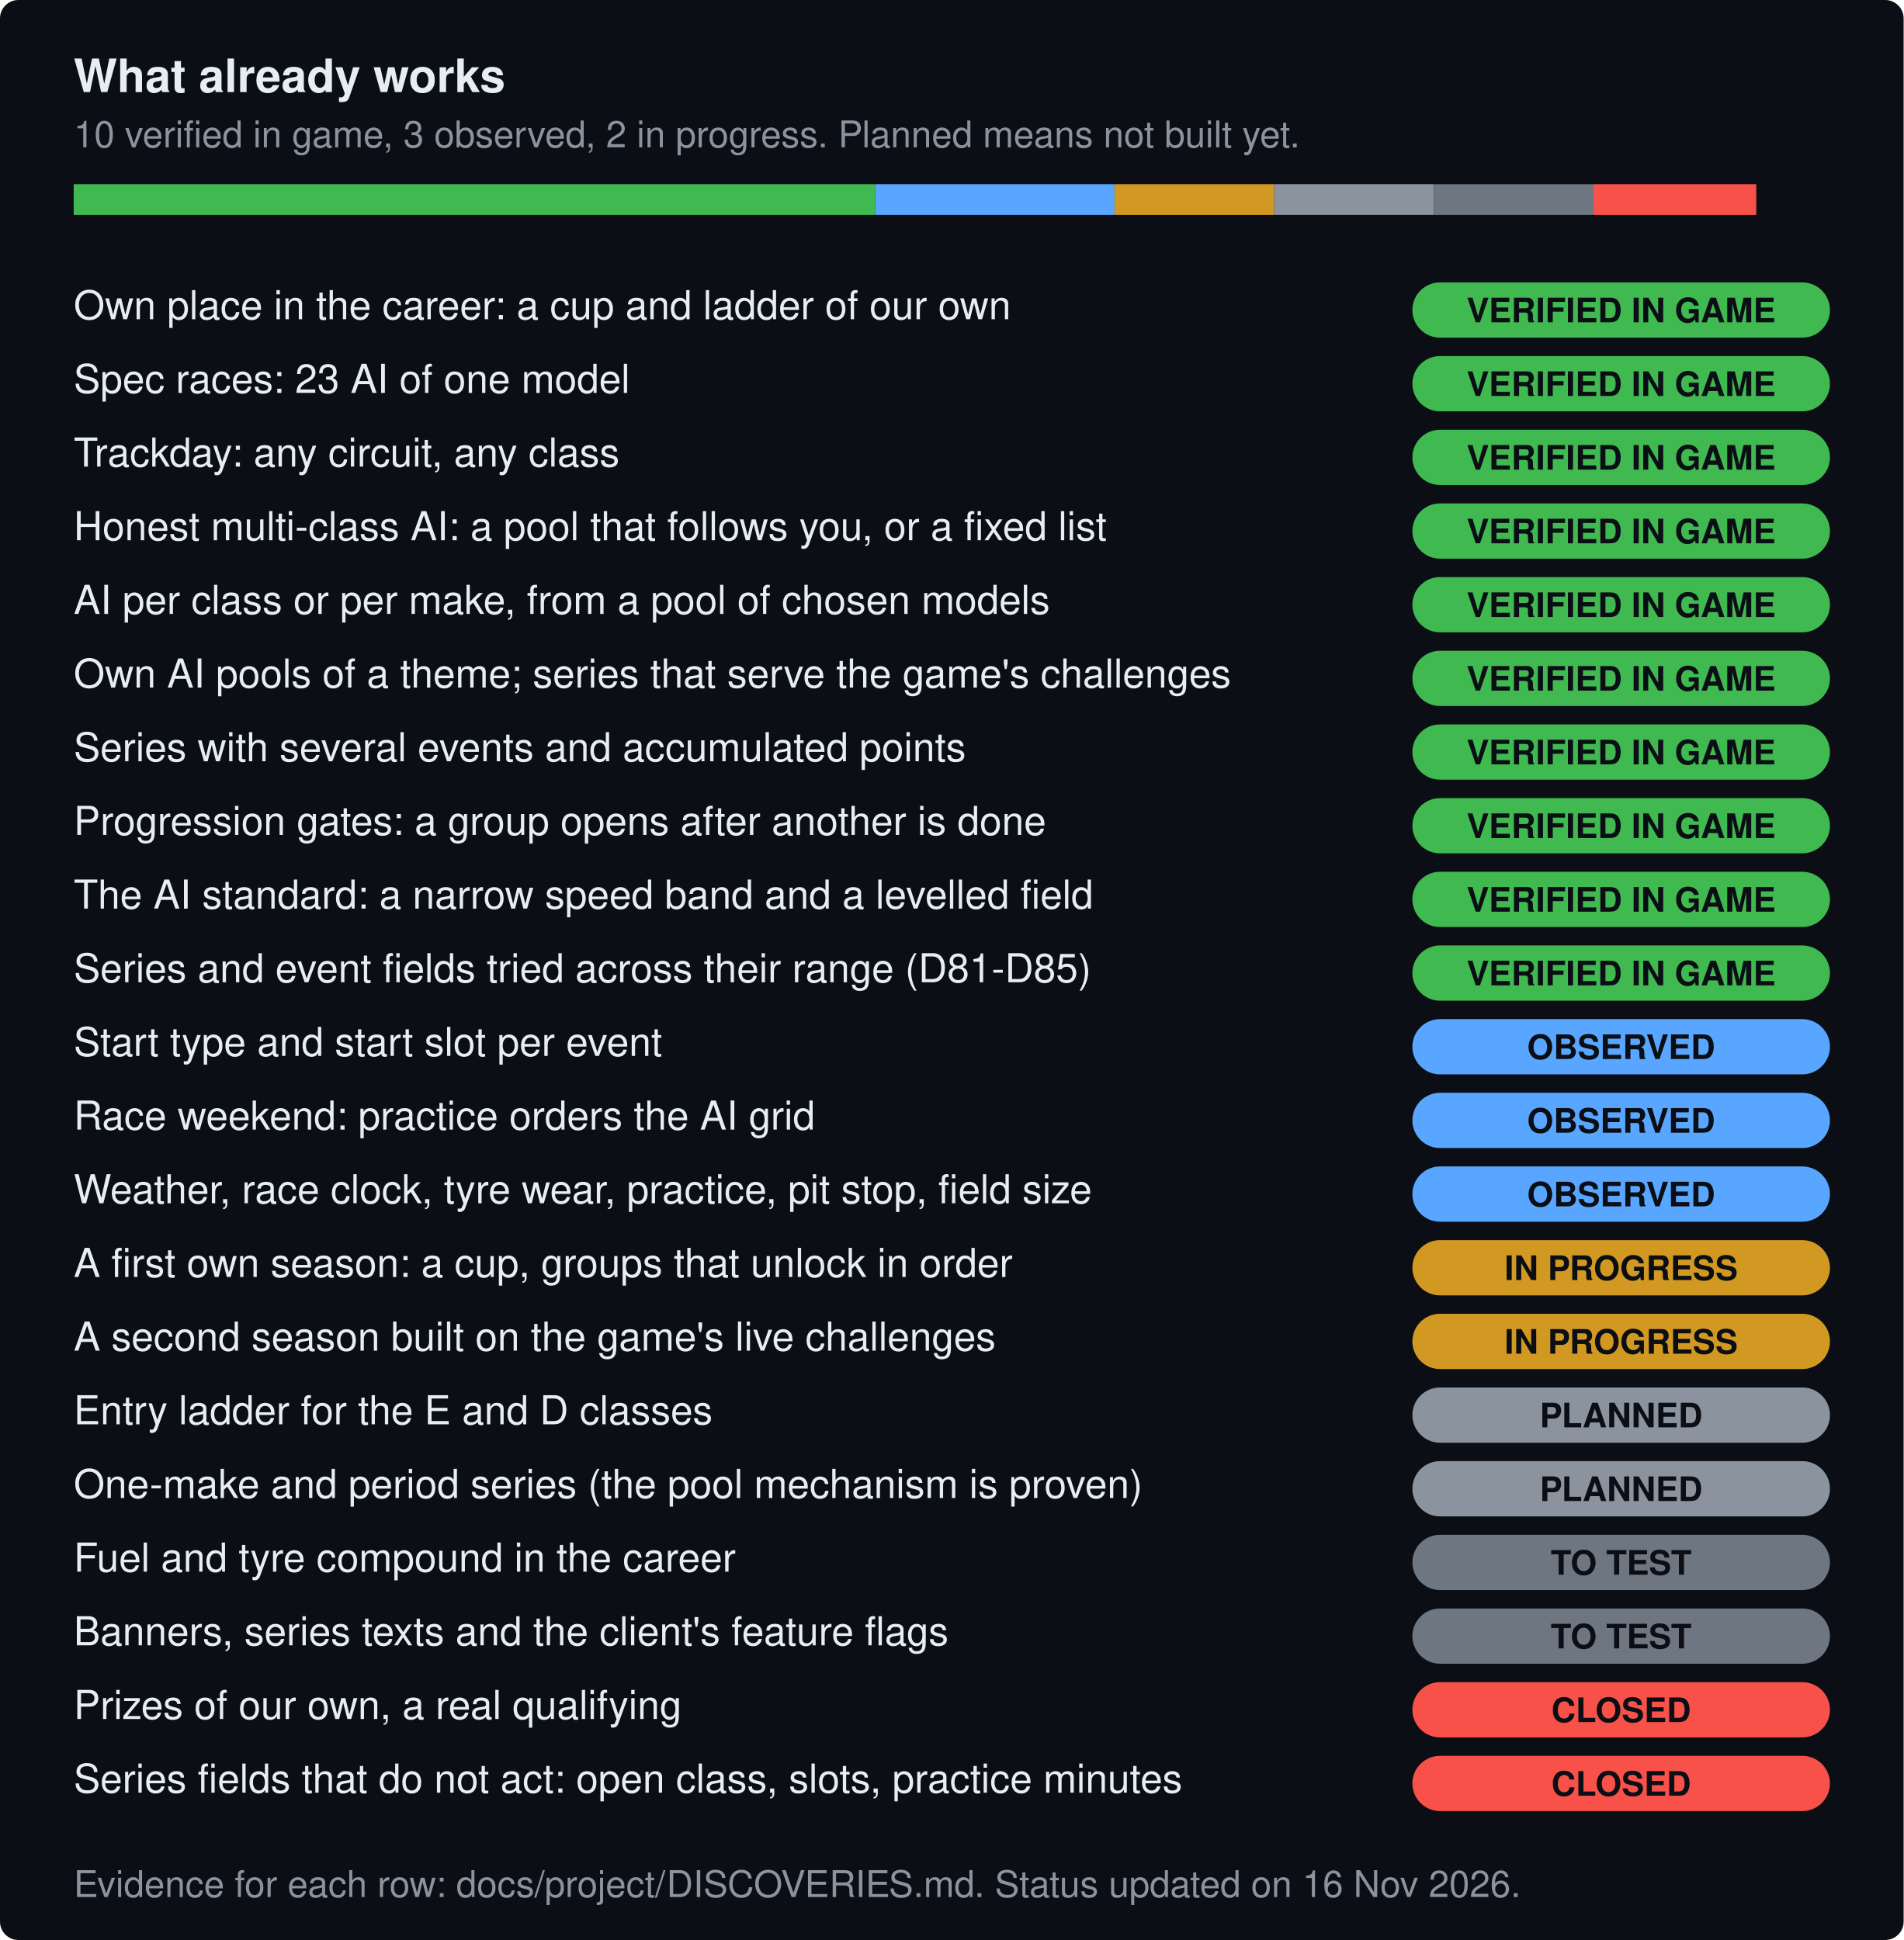
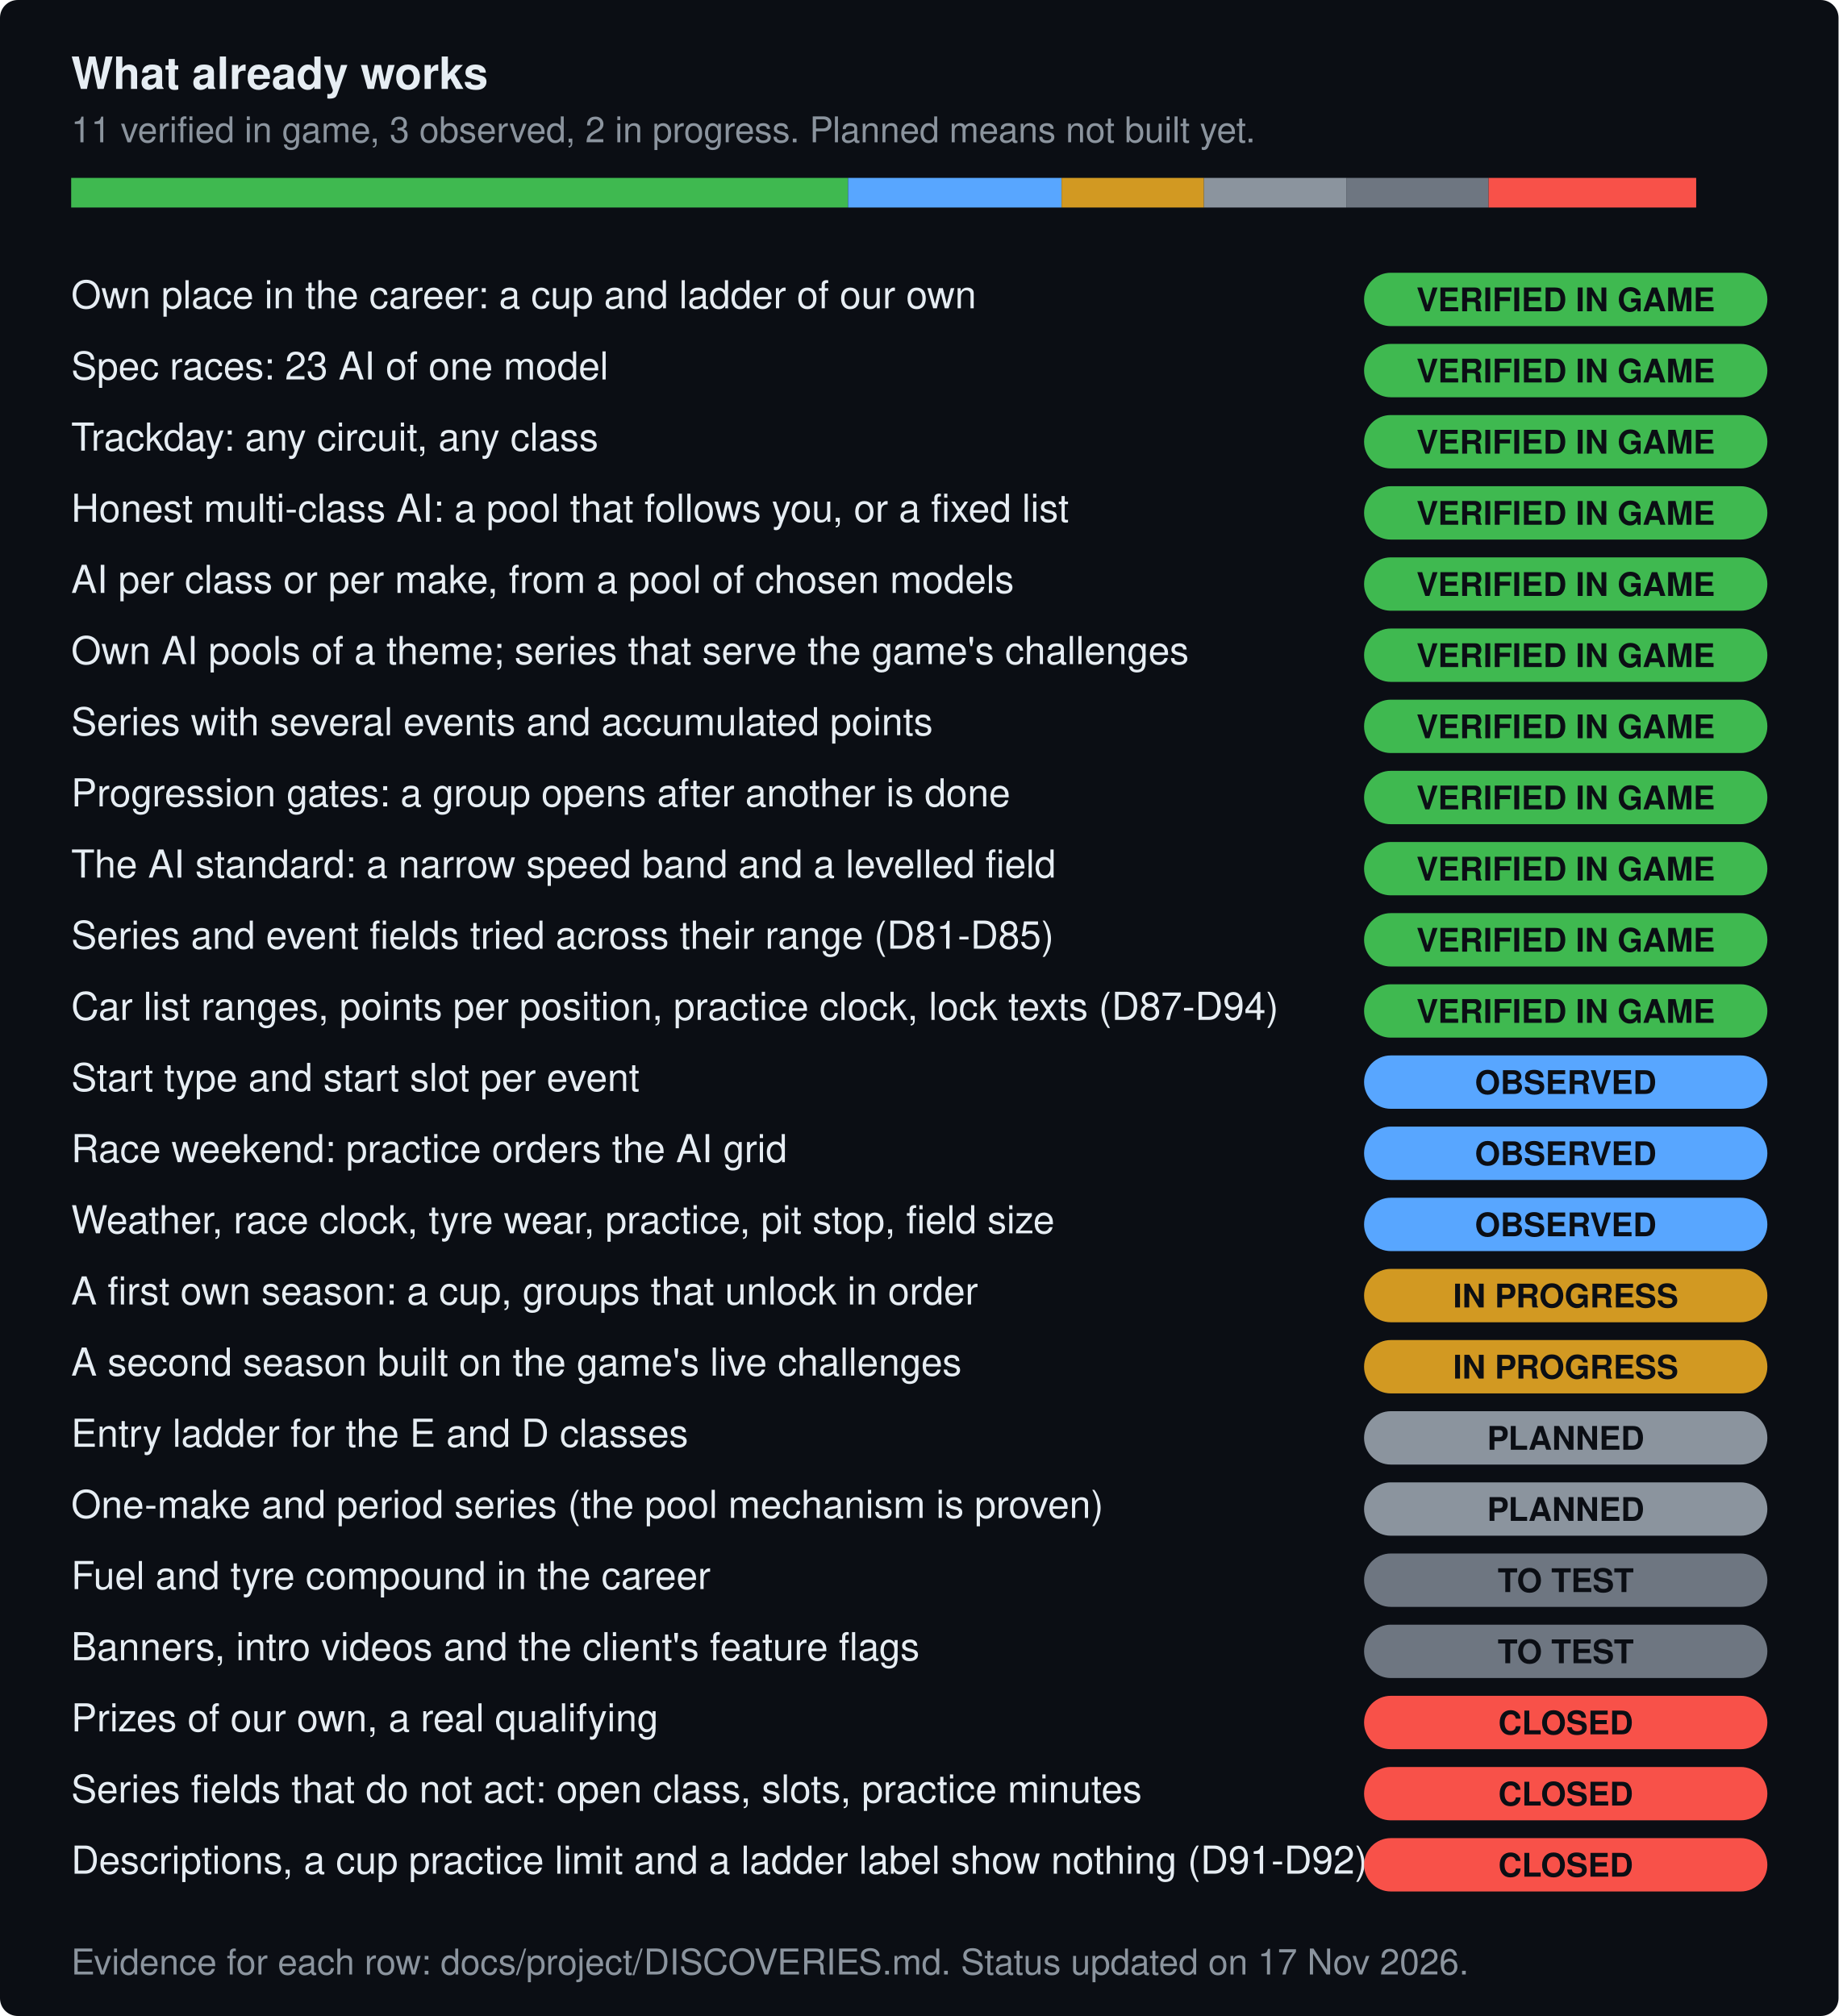
- <svg xmlns="http://www.w3.org/2000/svg" viewBox="0 0 620 632" width="100%" role="img" aria-labelledby="t d">
+ <svg xmlns="http://www.w3.org/2000/svg" viewBox="0 0 620 680" width="100%" role="img" aria-labelledby="t d">
  <style>
    .bg{fill:#0B0E14}
    .h{font:700 15px "Segoe UI",Helvetica,Arial,sans-serif;fill:#E6EDF3}
    .s{font:12px "Segoe UI",Helvetica,Arial,sans-serif;fill:#8B949E}
    .r{font:13px "Segoe UI",Helvetica,Arial,sans-serif;fill:#E6EDF3}
    .p{font:700 11px "Segoe UI",Helvetica,Arial,sans-serif;fill:#0B0E14}
    .l{stroke:#21262D;stroke-width:1}
  </style>
-   <rect class="bg" width="620" height="632" rx="6" />
+   <rect class="bg" width="620" height="680" rx="6" />
  <text class="h" x="24" y="30">What already works</text>
-   <text class="s" x="24" y="48">10 verified in game, 3 observed, 2 in progress. Planned means not built yet.</text>
+   <text class="s" x="24" y="48">11 verified in game, 3 observed, 2 in progress. Planned means not built yet.</text>
  <g transform="translate(24,60)">
-     <rect x="0" y="0" width="261" height="10" fill="#3FB950" />
-     <rect x="261" y="0" width="78" height="10" fill="#58A6FF" />
-     <rect x="339" y="0" width="52" height="10" fill="#D29922" />
-     <rect x="391" y="0" width="52" height="10" fill="#8B949E" />
-     <rect x="443" y="0" width="52" height="10" fill="#6E7681" />
-     <rect x="495" y="0" width="53" height="10" fill="#F85149" />
+     <rect x="0" y="0" width="262" height="10" fill="#3FB950" />
+     <rect x="262" y="0" width="72" height="10" fill="#58A6FF" />
+     <rect x="334" y="0" width="48" height="10" fill="#D29922" />
+     <rect x="382" y="0" width="48" height="10" fill="#8B949E" />
+     <rect x="430" y="0" width="48" height="10" fill="#6E7681" />
+     <rect x="478" y="0" width="70" height="10" fill="#F85149" />
  </g>
  <g transform="translate(24,92)">
    <text class="r" x="0" y="12">Own place in the career: a cup and ladder of our own</text>
    <rect x="436" y="0" width="136" height="18" rx="9" fill="#3FB950" />
    <text class="p" x="504" y="13" text-anchor="middle">VERIFIED IN GAME</text>
    <g transform="translate(0,24)">
      <text class="r" x="0" y="12">Spec races: 23 AI of one model</text>
      <rect x="436" y="0" width="136" height="18" rx="9" fill="#3FB950" />
      <text class="p" x="504" y="13" text-anchor="middle">VERIFIED IN GAME</text>
    </g>
    <g transform="translate(0,48)">
      <text class="r" x="0" y="12">Trackday: any circuit, any class</text>
      <rect x="436" y="0" width="136" height="18" rx="9" fill="#3FB950" />
      <text class="p" x="504" y="13" text-anchor="middle">VERIFIED IN GAME</text>
    </g>
    <g transform="translate(0,72)">
      <text class="r" x="0" y="12">Honest multi-class AI: a pool that follows you, or a fixed list</text>
      <rect x="436" y="0" width="136" height="18" rx="9" fill="#3FB950" />
      <text class="p" x="504" y="13" text-anchor="middle">VERIFIED IN GAME</text>
    </g>
    <g transform="translate(0,96)">
      <text class="r" x="0" y="12">AI per class or per make, from a pool of chosen models</text>
      <rect x="436" y="0" width="136" height="18" rx="9" fill="#3FB950" />
      <text class="p" x="504" y="13" text-anchor="middle">VERIFIED IN GAME</text>
    </g>
    <g transform="translate(0,120)">
      <text class="r" x="0" y="12">Own AI pools of a theme; series that serve the game's challenges</text>
      <rect x="436" y="0" width="136" height="18" rx="9" fill="#3FB950" />
      <text class="p" x="504" y="13" text-anchor="middle">VERIFIED IN GAME</text>
    </g>
    <g transform="translate(0,144)">
      <text class="r" x="0" y="12">Series with several events and accumulated points</text>
      <rect x="436" y="0" width="136" height="18" rx="9" fill="#3FB950" />
      <text class="p" x="504" y="13" text-anchor="middle">VERIFIED IN GAME</text>
    </g>
    <g transform="translate(0,168)">
      <text class="r" x="0" y="12">Progression gates: a group opens after another is done</text>
      <rect x="436" y="0" width="136" height="18" rx="9" fill="#3FB950" />
      <text class="p" x="504" y="13" text-anchor="middle">VERIFIED IN GAME</text>
    </g>
    <g transform="translate(0,192)">
      <text class="r" x="0" y="12">The AI standard: a narrow speed band and a levelled field</text>
      <rect x="436" y="0" width="136" height="18" rx="9" fill="#3FB950" />
      <text class="p" x="504" y="13" text-anchor="middle">VERIFIED IN GAME</text>
    </g>
    <g transform="translate(0,216)">
      <text class="r" x="0" y="12">Series and event fields tried across their range (D81-D85)</text>
      <rect x="436" y="0" width="136" height="18" rx="9" fill="#3FB950" />
      <text class="p" x="504" y="13" text-anchor="middle">VERIFIED IN GAME</text>
    </g>
    <g transform="translate(0,240)">
+       <text class="r" x="0" y="12">Car list ranges, points per position, practice clock, lock texts (D87-D94)</text>
+       <rect x="436" y="0" width="136" height="18" rx="9" fill="#3FB950" />
+       <text class="p" x="504" y="13" text-anchor="middle">VERIFIED IN GAME</text>
+     </g>
+     <g transform="translate(0,264)">
      <text class="r" x="0" y="12">Start type and start slot per event</text>
      <rect x="436" y="0" width="136" height="18" rx="9" fill="#58A6FF" />
      <text class="p" x="504" y="13" text-anchor="middle">OBSERVED</text>
    </g>
-     <g transform="translate(0,264)">
+     <g transform="translate(0,288)">
      <text class="r" x="0" y="12">Race weekend: practice orders the AI grid</text>
      <rect x="436" y="0" width="136" height="18" rx="9" fill="#58A6FF" />
      <text class="p" x="504" y="13" text-anchor="middle">OBSERVED</text>
    </g>
-     <g transform="translate(0,288)">
+     <g transform="translate(0,312)">
      <text class="r" x="0" y="12">Weather, race clock, tyre wear, practice, pit stop, field size</text>
      <rect x="436" y="0" width="136" height="18" rx="9" fill="#58A6FF" />
      <text class="p" x="504" y="13" text-anchor="middle">OBSERVED</text>
    </g>
-     <g transform="translate(0,312)">
+     <g transform="translate(0,336)">
      <text class="r" x="0" y="12">A first own season: a cup, groups that unlock in order</text>
      <rect x="436" y="0" width="136" height="18" rx="9" fill="#D29922" />
      <text class="p" x="504" y="13" text-anchor="middle">IN PROGRESS</text>
    </g>
-     <g transform="translate(0,336)">
+     <g transform="translate(0,360)">
      <text class="r" x="0" y="12">A second season built on the game's live challenges</text>
      <rect x="436" y="0" width="136" height="18" rx="9" fill="#D29922" />
      <text class="p" x="504" y="13" text-anchor="middle">IN PROGRESS</text>
    </g>
-     <g transform="translate(0,360)">
+     <g transform="translate(0,384)">
      <text class="r" x="0" y="12">Entry ladder for the E and D classes</text>
      <rect x="436" y="0" width="136" height="18" rx="9" fill="#8B949E" />
      <text class="p" x="504" y="13" text-anchor="middle">PLANNED</text>
    </g>
-     <g transform="translate(0,384)">
+     <g transform="translate(0,408)">
      <text class="r" x="0" y="12">One-make and period series (the pool mechanism is proven)</text>
      <rect x="436" y="0" width="136" height="18" rx="9" fill="#8B949E" />
      <text class="p" x="504" y="13" text-anchor="middle">PLANNED</text>
    </g>
-     <g transform="translate(0,408)">
+     <g transform="translate(0,432)">
      <text class="r" x="0" y="12">Fuel and tyre compound in the career</text>
      <rect x="436" y="0" width="136" height="18" rx="9" fill="#6E7681" />
      <text class="p" x="504" y="13" text-anchor="middle">TO TEST</text>
    </g>
-     <g transform="translate(0,432)">
-       <text class="r" x="0" y="12">Banners, series texts and the client's feature flags</text>
+     <g transform="translate(0,456)">
+       <text class="r" x="0" y="12">Banners, intro videos and the client's feature flags</text>
      <rect x="436" y="0" width="136" height="18" rx="9" fill="#6E7681" />
      <text class="p" x="504" y="13" text-anchor="middle">TO TEST</text>
    </g>
-     <g transform="translate(0,456)">
+     <g transform="translate(0,480)">
      <text class="r" x="0" y="12">Prizes of our own, a real qualifying</text>
      <rect x="436" y="0" width="136" height="18" rx="9" fill="#F85149" />
      <text class="p" x="504" y="13" text-anchor="middle">CLOSED</text>
    </g>
-     <g transform="translate(0,480)">
+     <g transform="translate(0,504)">
      <text class="r" x="0" y="12">Series fields that do not act: open class, slots, practice minutes</text>
      <rect x="436" y="0" width="136" height="18" rx="9" fill="#F85149" />
      <text class="p" x="504" y="13" text-anchor="middle">CLOSED</text>
    </g>
+     <g transform="translate(0,528)">
+       <text class="r" x="0" y="12">Descriptions, a cup practice limit and a ladder label show nothing (D91-D92)</text>
+       <rect x="436" y="0" width="136" height="18" rx="9" fill="#F85149" />
+       <text class="p" x="504" y="13" text-anchor="middle">CLOSED</text>
+     </g>
  </g>
-   <text class="s" x="24" y="618">Evidence for each row: docs/project/DISCOVERIES.md. Status updated on 16 Nov 2026.</text>
+   <text class="s" x="24" y="666">Evidence for each row: docs/project/DISCOVERIES.md. Status updated on 17 Nov 2026.</text>
</svg>
